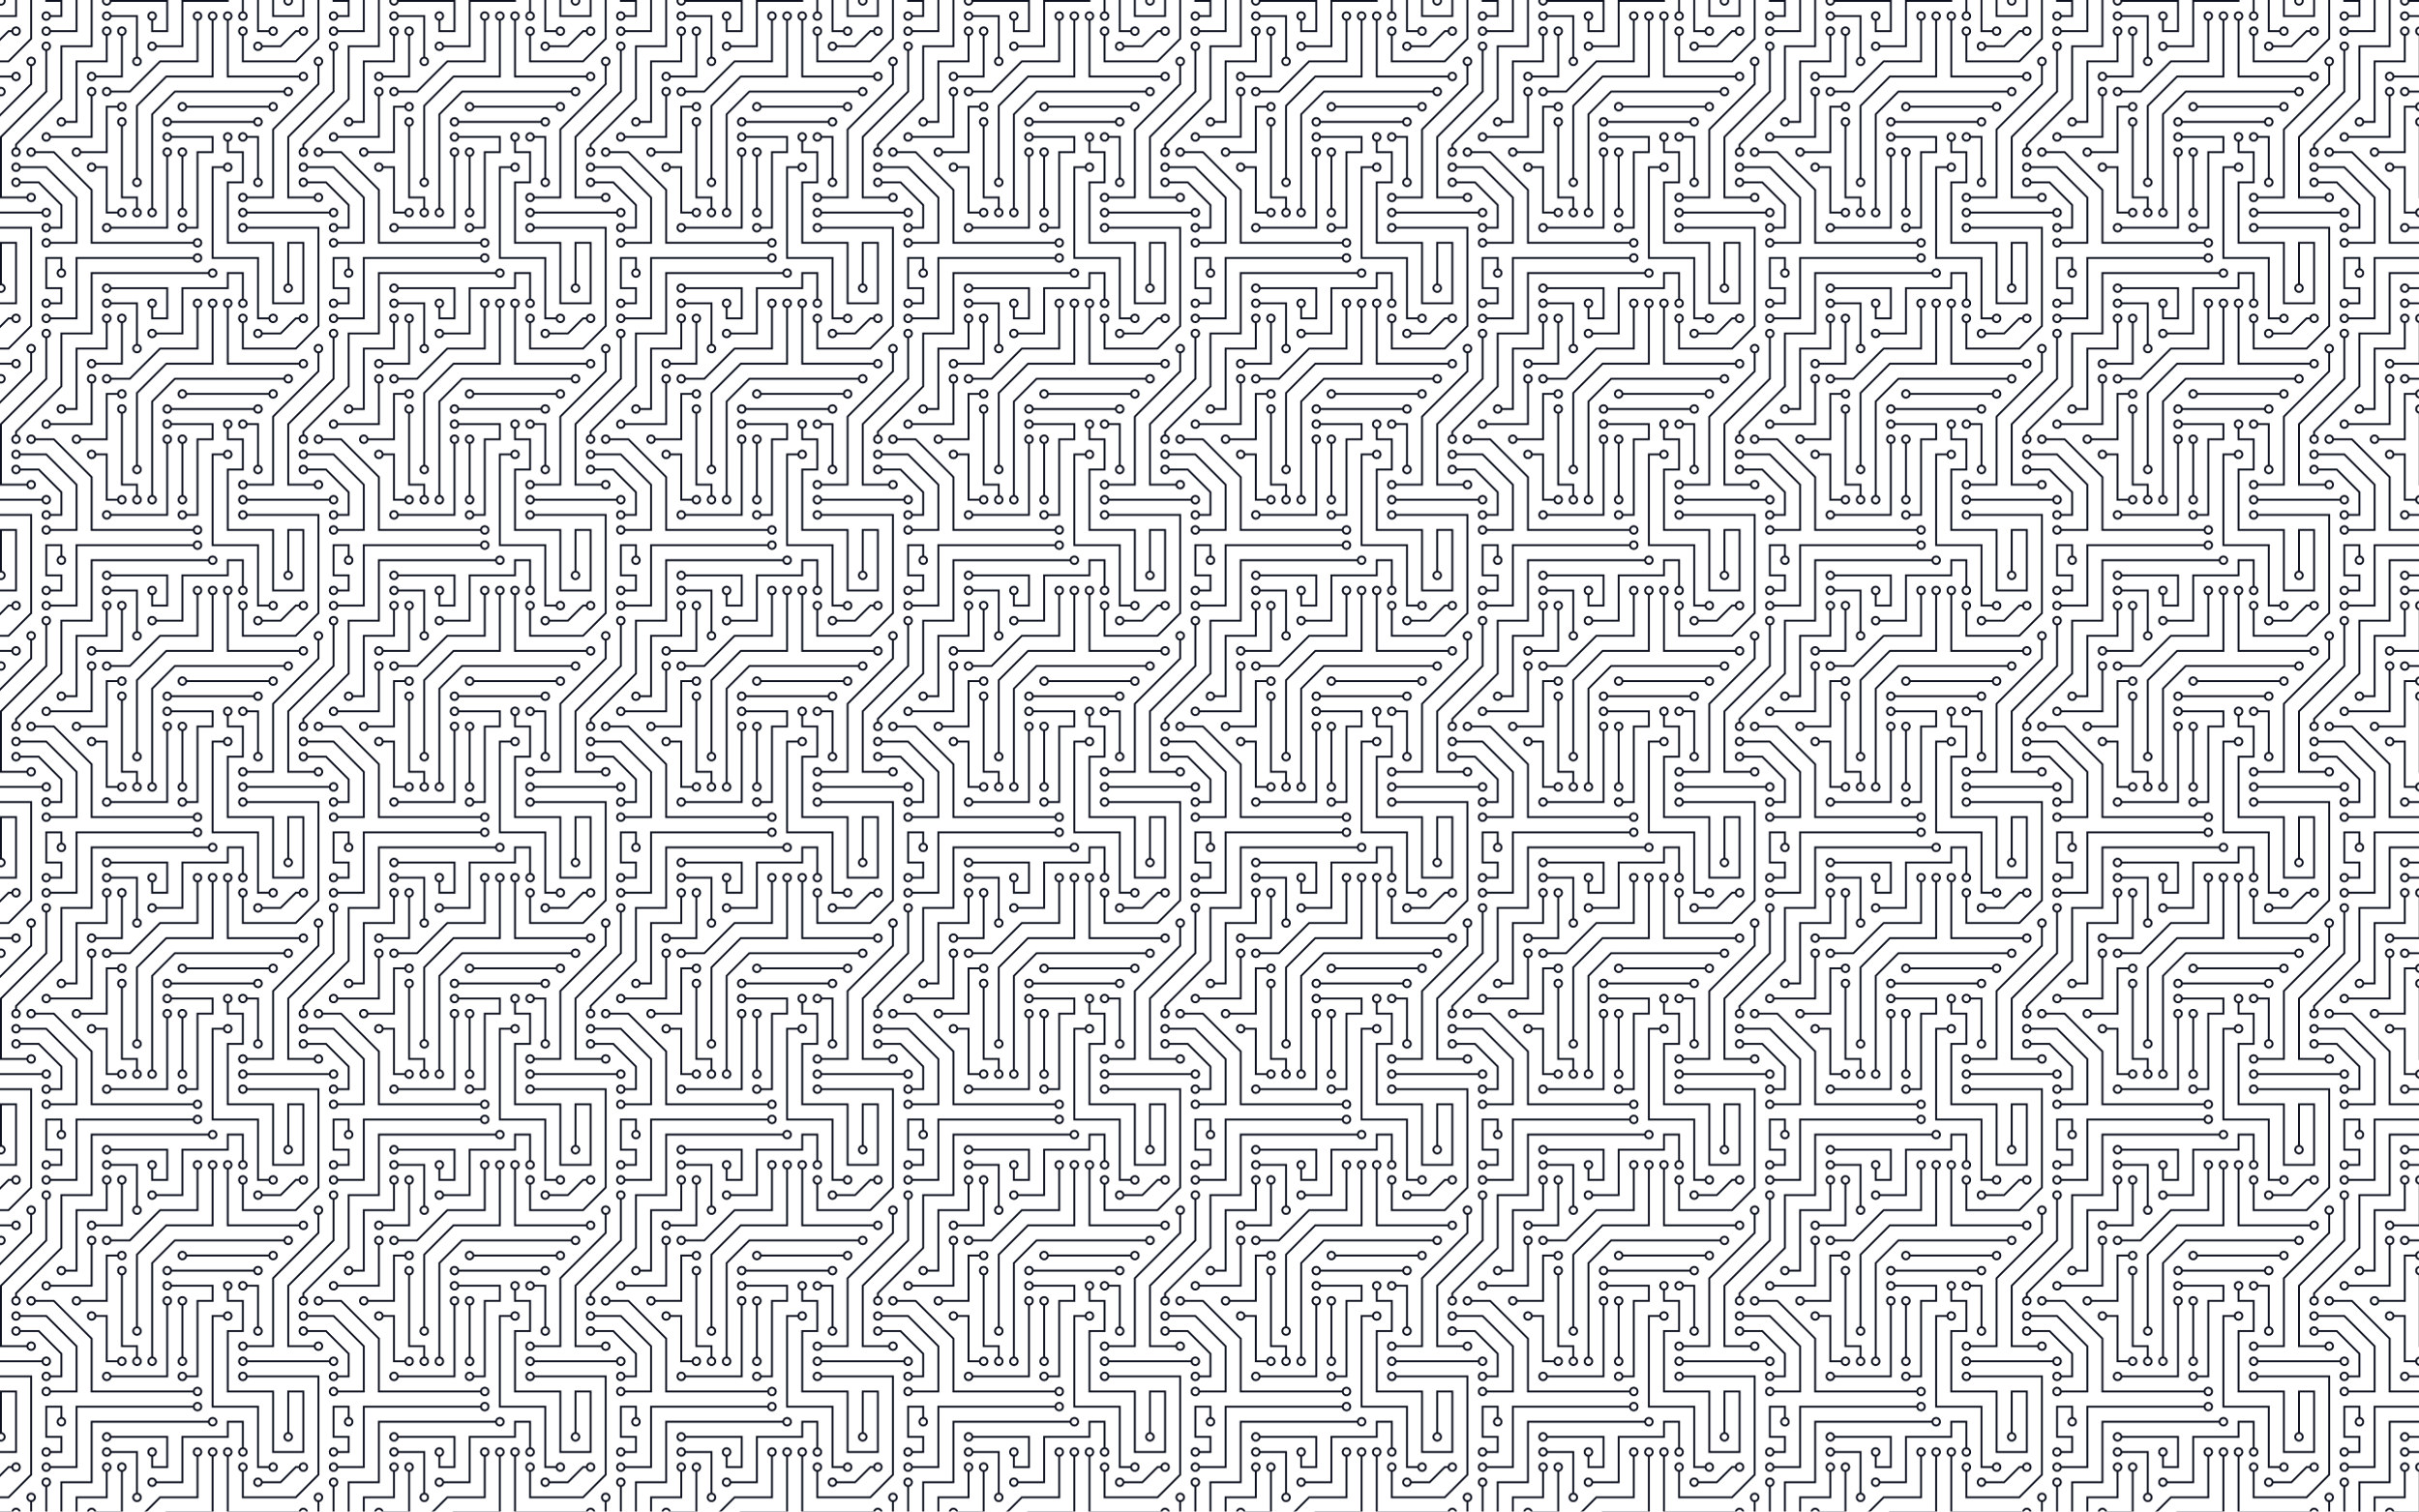
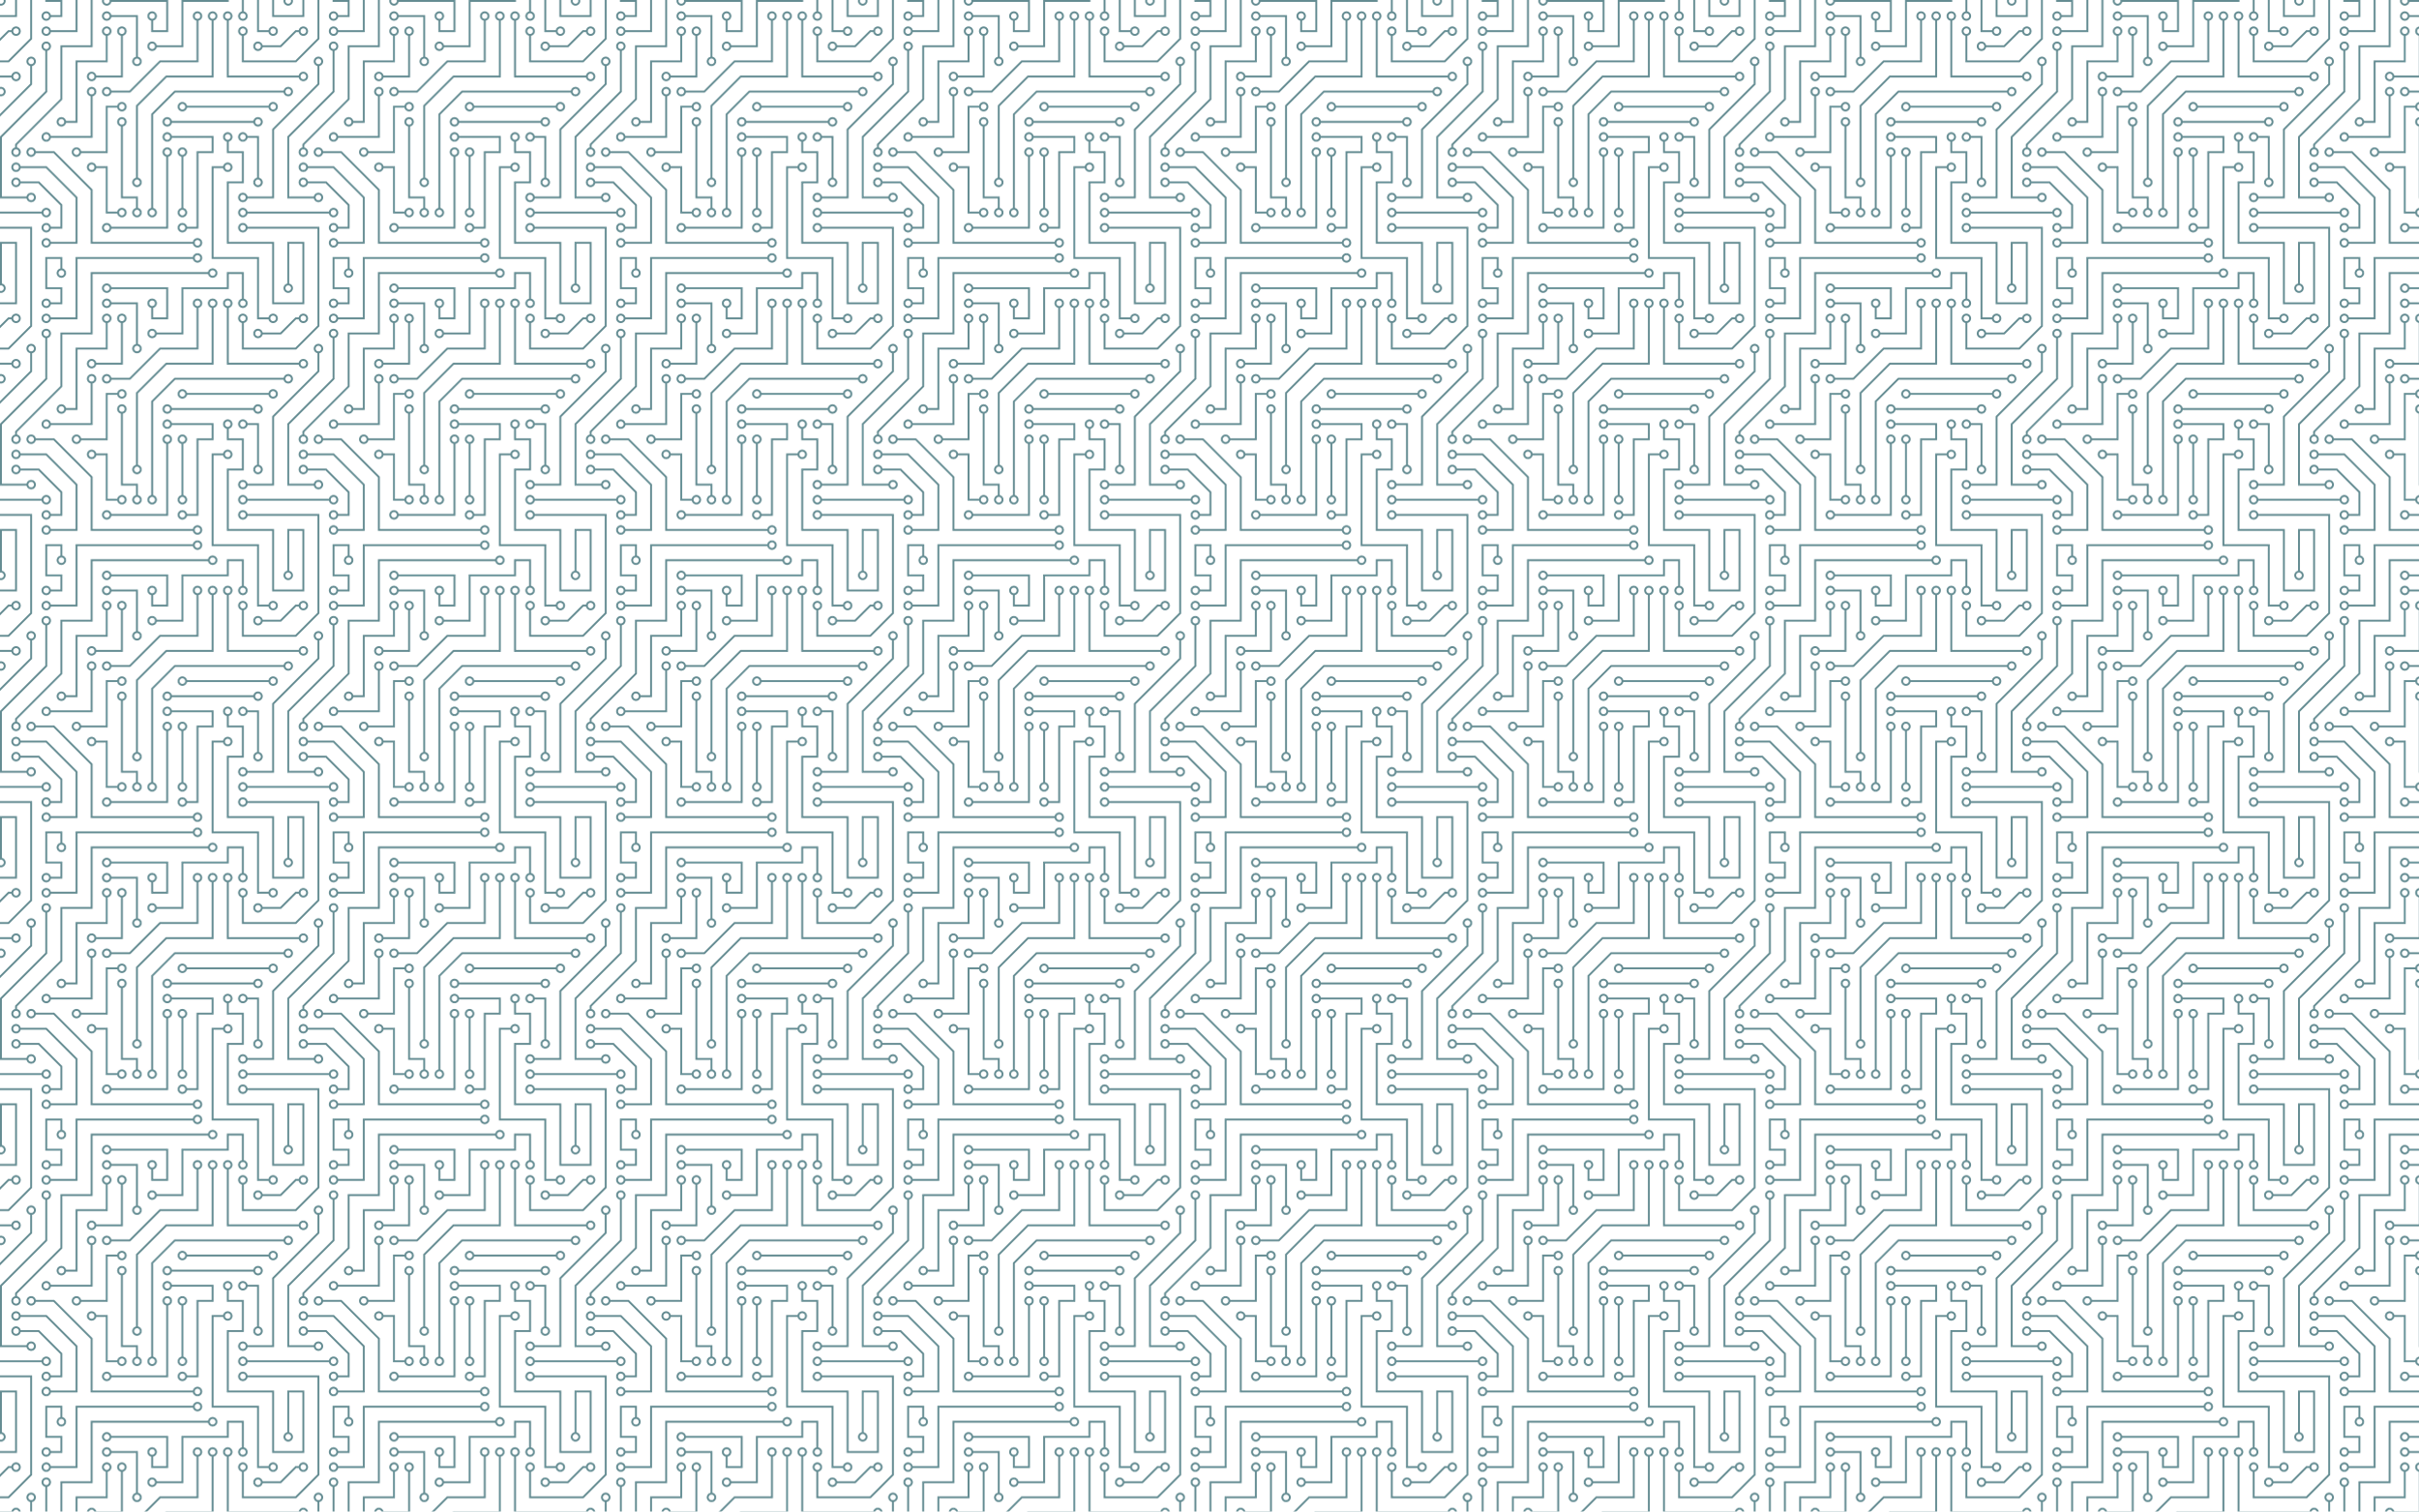
<svg xmlns="http://www.w3.org/2000/svg" version="1.1" id="Layer_1" x="0px" y="0px" viewBox="0 0 2560 1600" enable-background="new 0 0 2560 1600" xml:space="preserve">
-   <pattern fill="#0d111f" width="304" height="304" patternUnits="userSpaceOnUse" id="New_Pattern" viewBox="0 -304 304 304" overflow="visible">
+   <pattern fill="#638B91" width="304" height="304" patternUnits="userSpaceOnUse" id="New_Pattern" viewBox="0 -304 304 304" overflow="visible">
    <g>
      <rect y="-304" fill="none" width="304" height="304" />
      <path d="M0-80v2h44.1c0.401,1.964,1.935,3.498,3.899,3.899c2.706,0.552,5.347-1.193,5.899-3.899s-1.193-5.347-3.899-5.899    C47.293-84.451,44.652-82.706,44.1-80H0z M82-32v2h122.1c0.401,1.964,1.935,3.498,3.899,3.899    c2.706,0.552,5.347-1.193,5.899-3.899c0.552-2.706-1.193-5.347-3.899-5.899c-2.706-0.552-5.347,1.193-5.899,3.899H82z M304-78v-2    h-42.1c-0.401-1.964-1.935-3.498-3.899-3.899c-2.706-0.552-5.347,1.193-5.899,3.899c-0.552,2.706,1.193,5.347,3.899,5.899    c2.706,0.552,5.347-1.193,5.899-3.899H304z M304-62v-2h-42.1c-0.401-1.964-1.935-3.498-3.899-3.899    c-2.706-0.552-5.347,1.193-5.899,3.899c-0.552,2.706,1.193,5.347,3.899,5.899c2.706,0.552,5.347-1.193,5.899-3.899H304z     M181.9-176c-0.401-1.964-1.935-3.498-3.899-3.899c-2.706-0.552-5.347,1.193-5.899,3.899c-0.552,2.706,1.193,5.347,3.899,5.899    c2.706,0.552,5.347-1.193,5.899-3.899h86.2c0.401,1.964,1.935,3.498,3.899,3.899c2.706,0.552,5.347-1.193,5.899-3.899    c0.552-2.706-1.193-5.347-3.899-5.899c-2.706-0.552-5.347,1.193-5.899,3.899H181.9z M0-224v2h12.1    c0.401,1.964,1.935,3.498,3.899,3.899c2.706,0.552,5.347-1.193,5.899-3.899c0.552-2.706-1.193-5.347-3.899-5.899    c-2.706-0.552-5.347,1.193-5.899,3.899C12.1-224,0-224,0-224z M284.1-190c0.401,1.964,1.935,3.498,3.899,3.899    c2.706,0.552,5.347-1.193,5.899-3.899c0.552-2.706-1.193-5.347-3.899-5.899c-2.706-0.552-5.347,1.193-5.899,3.899h-86.2    c-0.401-1.964-1.935-3.498-3.899-3.899c-2.706-0.552-5.347,1.193-5.899,3.899c-0.552,2.706,1.193,5.347,3.899,5.899    c2.706,0.552,5.347-1.193,5.899-3.899H284.1z M258-304h-2v12.1c-1.964,0.401-3.498,1.935-3.899,3.899    c-0.552,2.706,1.193,5.347,3.899,5.899c2.706,0.552,5.347-1.193,5.899-3.899c0.552-2.706-1.193-5.347-3.899-5.899V-304z     M194-138.1c1.964-0.401,3.498-1.935,3.899-3.899c0.552-2.706-1.193-5.347-3.899-5.899c-2.706-0.552-5.347,1.193-5.899,3.899    c-0.552,2.706,1.193,5.347,3.899,5.899v54.2c-1.964,0.401-3.498,1.935-3.899,3.899c-0.552,2.706,1.193,5.347,3.899,5.899    c2.706,0.552,5.347-1.193,5.899-3.899c0.552-2.706-1.193-5.347-3.899-5.899V-138.1z M245.899-285.999    c0.552-2.706-1.193-5.347-3.899-5.899c-2.706-0.552-5.347,1.193-5.899,3.899c-0.552,2.706,1.193,5.347,3.899,5.899v60.1h64v-2h-62    v-58.1C243.964-282.501,245.498-284.035,245.899-285.999z M261.899-269.999c0.552-2.706-1.193-5.347-3.899-5.899    c-2.706-0.552-5.347,1.193-5.899,3.899c-0.552,2.706,1.193,5.347,3.899,5.899v28.1h48v-2h-46v-26.1    C259.964-266.501,261.498-268.035,261.899-269.999z M130-170.1c1.964-0.401,3.498-1.935,3.899-3.899    c0.552-2.706-1.193-5.347-3.899-5.899c-2.706-0.552-5.347,1.193-5.899,3.899c-0.552,2.706,1.193,5.347,3.899,5.899V-94h16v10.1    c-1.964,0.401-3.498,1.935-3.899,3.899c-0.552,2.706,1.193,5.347,3.899,5.899c2.706,0.552,5.347-1.193,5.899-3.899    c0.552-2.706-1.193-5.347-3.899-5.899V-96h-16V-170.1L130-170.1z M112-192v48H85.9c-0.401-1.964-1.935-3.498-3.899-3.899    c-2.706-0.552-5.347,1.193-5.899,3.899s1.193,5.347,3.899,5.899c2.706,0.552,5.347-1.193,5.899-3.899H114v-48h10.1    c0.401,1.964,1.935,3.498,3.899,3.899c2.706,0.552,5.347-1.193,5.899-3.899c0.552-2.706-1.193-5.347-3.899-5.899    c-2.706-0.552-5.347,1.193-5.899,3.899C124.1-192,112-192,112-192z M178-62v-76.1c1.964-0.401,3.498-1.935,3.899-3.899    c0.552-2.706-1.193-5.347-3.899-5.899c-2.706-0.552-5.347,1.193-5.899,3.899c-0.552,2.706,1.193,5.347,3.899,5.899V-64h-58.1    c-0.401-1.964-1.935-3.498-3.899-3.899c-2.706-0.552-5.347,1.193-5.899,3.899s1.193,5.347,3.899,5.899    c2.706,0.552,5.347-1.193,5.899-3.899H178z M112-126v48h12.1c0.401,1.964,1.935,3.498,3.899,3.899    c2.706,0.552,5.347-1.193,5.899-3.899c0.552-2.706-1.193-5.347-3.899-5.899c-2.706-0.552-5.347,1.193-5.899,3.899H114v-48h-12.1    c-0.401-1.964-1.935-3.498-3.899-3.899c-2.706-0.552-5.347,1.193-5.899,3.899s1.193,5.347,3.899,5.899    c2.706,0.552,5.347-1.193,5.899-3.899H112z M66-32H48V0h2v-30h14v10.1c-1.964,0.401-3.498,1.935-3.899,3.899    c-0.552,2.706,1.193,5.347,3.899,5.899c2.706,0.552,5.347-1.193,5.899-3.899S68.706-19.348,66-19.9V-32z M224-128v98h48V0h2v-32    h-48v-94h10.1c0.401,1.964,1.935,3.498,3.899,3.899c2.706,0.552,5.347-1.193,5.899-3.899c0.552-2.706-1.193-5.347-3.899-5.899    c-2.706-0.552-5.347,1.193-5.899,3.899H224z M272-158v42.1c-1.964,0.401-3.498,1.935-3.899,3.899    c-0.552,2.706,1.193,5.347,3.899,5.899c2.706,0.552,5.347-1.193,5.899-3.899c0.552-2.706-1.193-5.347-3.899-5.899V-160h-12.1    c-0.401-1.964-1.935-3.498-3.899-3.899c-2.706-0.552-5.347,1.193-5.899,3.899c-0.552,2.706,1.193,5.347,3.899,5.899    c2.706,0.552,5.347-1.193,5.899-3.899H272z M210-62v-80h16v-18h-44.1c-0.401-1.964-1.935-3.498-3.899-3.899    c-2.706-0.552-5.347,1.193-5.899,3.899c-0.552,2.706,1.193,5.347,3.899,5.899c2.706,0.552,5.347-1.193,5.899-3.899H224v14h-16v80    h-10.1c-0.401-1.964-1.935-3.498-3.899-3.899c-2.706-0.552-5.347,1.193-5.899,3.899c-0.552,2.706,1.193,5.347,3.899,5.899    c2.706,0.552,5.347-1.193,5.899-3.899H210z M284.1-272H274v-32h-2v34h12.1c0.401,1.964,1.935,3.498,3.899,3.899    c2.706,0.552,5.347-1.193,5.899-3.899c0.552-2.706-1.193-5.347-3.899-5.899C287.293-276.451,284.652-274.706,284.1-272L284.1-272z     M101.899-205.999c0.552-2.706-1.193-5.347-3.899-5.899c-2.706-0.552-5.347,1.193-5.899,3.899s1.193,5.347,3.899,5.899v42.1H53.9    c-0.401-1.964-1.935-3.498-3.899-3.899c-2.706-0.552-5.347,1.193-5.899,3.899s1.193,5.347,3.899,5.899    c2.706,0.552,5.347-1.193,5.899-3.899H98v-44.1C99.964-202.501,101.498-204.035,101.899-205.999z M82-270v-34h-2v32H53.9    c-0.401-1.964-1.935-3.498-3.899-3.899c-2.706-0.552-5.347,1.193-5.899,3.899s1.193,5.347,3.899,5.899    c2.706,0.552,5.347-1.193,5.899-3.899H82z M117.899-269.999c0.552-2.706-1.193-5.347-3.899-5.899    c-2.706-0.552-5.347,1.193-5.899,3.899c-0.552,2.706,1.193,5.347,3.899,5.899v26.1H80v64H69.9    c-0.401-1.964-1.935-3.498-3.899-3.899c-2.706-0.552-5.347,1.193-5.899,3.899s1.193,5.347,3.899,5.899    c2.706,0.552,5.347-1.193,5.899-3.899H82v-64h32v-28.1C115.964-266.501,117.498-268.035,117.899-269.999z M130-222v-44.1    c1.964-0.401,3.498-1.935,3.899-3.899c0.552-2.706-1.193-5.347-3.899-5.899c-2.706-0.552-5.347,1.193-5.899,3.899    c-0.552,2.706,1.193,5.347,3.899,5.899v42.1h-26.1c-0.401-1.964-1.935-3.498-3.899-3.899c-2.706-0.552-5.347,1.193-5.899,3.899    s1.193,5.347,3.899,5.899c2.706,0.552,5.347-1.193,5.899-3.899H130z M144-286v42.1c-1.964,0.401-3.498,1.935-3.899,3.899    c-0.552,2.706,1.193,5.347,3.899,5.899c2.706,0.552,5.347-1.193,5.899-3.899c0.552-2.706-1.193-5.347-3.899-5.899V-288h-28.1    c-0.401-1.964-1.935-3.498-3.899-3.899c-2.706-0.552-5.347,1.193-5.899,3.899s1.193,5.347,3.899,5.899    c2.706,0.552,5.347-1.193,5.899-3.899H144z M96-16V0h2v-14h122.1c0.401,1.964,1.935,3.498,3.899,3.899    c2.706,0.552,5.347-1.193,5.899-3.899c0.552-2.706-1.193-5.347-3.899-5.899c-2.706-0.552-5.347,1.193-5.899,3.899H96z     M245.899-157.999c0.552-2.706-1.193-5.347-3.899-5.899c-2.706-0.552-5.347,1.193-5.899,3.899    c-0.552,2.706,1.193,5.347,3.899,5.899v12.1h16v30h-16v66h48V0h2v-48h-48v-62h16v-34h-16v-10.1    C243.964-154.501,245.498-156.035,245.899-157.999z M66-286v-18H48v2h16v14H53.9c-0.401-1.964-1.935-3.498-3.899-3.899    c-2.706-0.552-5.347,1.193-5.899,3.899s1.193,5.347,3.899,5.899c2.706,0.552,5.347-1.193,5.899-3.899H66z M194-254v-48h48v-2h-50    v48h-26.1c-0.401-1.964-1.935-3.498-3.899-3.899c-2.706-0.552-5.347,1.193-5.899,3.899c-0.552,2.706,1.193,5.347,3.899,5.899    c2.706,0.552,5.347-1.193,5.899-3.899H194z M176-302v30h-14v-10.1c1.964-0.401,3.498-1.935,3.899-3.899    c0.552-2.706-1.193-5.347-3.899-5.899c-2.706-0.552-5.347,1.193-5.899,3.899c-0.552,2.706,1.193,5.347,3.899,5.899v12.1h18v-34    h-62.17c0.227,0.644,0.227,1.347,0,1.991c-0.55,1.563-2.263,2.384-3.826,1.834c-1.563-0.55-2.384-2.263-1.834-3.826h-2.07    c-0.552,2.706,1.194,5.348,3.9,5.9c2.706,0.552,5.348-1.194,5.9-3.9C117.9-302,176-302,176-302z M137.83-206l32-32H210v-44.1    c1.964-0.401,3.498-1.935,3.899-3.899c0.552-2.706-1.193-5.347-3.899-5.899c-2.706-0.552-5.347,1.193-5.899,3.899    c-0.552,2.706,1.193,5.347,3.899,5.899v42.1h-39l-32,32h-19.1c-0.401-1.964-1.935-3.498-3.899-3.899    c-2.706-0.552-5.347,1.193-5.899,3.899s1.193,5.347,3.899,5.899c2.706,0.552,5.347-1.193,5.899-3.899    C117.9-206,137.83-206,137.83-206z M146-191.59L176.41-222H226v-60.1c1.964-0.401,3.498-1.935,3.899-3.899    c0.552-2.706-1.193-5.347-3.899-5.899c-2.706-0.552-5.347,1.193-5.899,3.899c-0.552,2.706,1.193,5.347,3.899,5.899v58.1h-48.41    L144-192.41v76.51c-1.964,0.401-3.498,1.935-3.899,3.899c-0.552,2.706,1.193,5.347,3.899,5.899    c2.706,0.552,5.347-1.193,5.899-3.899c0.552-2.706-1.193-5.347-3.899-5.899V-191.59z M162-182.59L185.41-206H300.1    c0.401,1.964,1.936,3.499,3.9,3.9v-2.07c-0.858-0.302-1.533-0.977-1.834-1.834c-0.55-1.563,0.272-3.276,1.834-3.826v-2.07    c-1.964,0.401-3.499,1.936-3.9,3.9H184.59L160-183.41v99.51c-1.964,0.401-3.498,1.935-3.899,3.899    c-0.552,2.706,1.193,5.347,3.899,5.899c2.706,0.552,5.347-1.193,5.899-3.899c0.552-2.706-1.193-5.347-3.899-5.899V-182.59z     M18-150.59l48-48V-254h32v-50h-2v48H64v56.59l-48,48v3.51c-1.964,0.401-3.498,1.935-3.899,3.899    c-0.552,2.706,1.193,5.347,3.899,5.899c2.706,0.552,5.347-1.193,5.899-3.899c0.552-2.706-1.193-5.347-3.899-5.899V-150.59z     M53.899-253.999c0.552-2.706-1.193-5.347-3.899-5.899c-2.706-0.552-5.347,1.193-5.899,3.899    c-0.552,2.706,1.193,5.347,3.899,5.899v42.69l-48,48V-94h28.1c0.401,1.964,1.935,3.498,3.899,3.899    c2.706,0.552,5.347-1.193,5.899-3.899s-1.193-5.347-3.899-5.899c-2.706-0.552-5.347,1.193-5.899,3.899H2v-62.59l48-48v-43.51    C51.964-250.501,53.498-252.035,53.899-253.999z M37.899-237.999c0.552-2.706-1.193-5.347-3.899-5.899    c-2.706-0.552-5.347,1.193-5.899,3.899c-0.552,2.706,1.193,5.347,3.899,5.899v18.69l-32,32v2.82l34-34v-19.51    C35.964-234.501,37.498-236.035,37.899-237.999z M8.59-272L0-263.4v2.81L9.41-270h2.69c0.401,1.964,1.935,3.498,3.899,3.899    c2.706,0.552,5.347-1.193,5.899-3.899c0.552-2.706-1.193-5.347-3.899-5.899c-2.706-0.552-5.347,1.193-5.899,3.899H8.59z     M297.41-254l6.59-6.59v-2.82l-7.41,7.41H277.9c-0.401-1.964-1.935-3.498-3.899-3.899c-2.706-0.552-5.347,1.193-5.899,3.899    c-0.552,2.706,1.193,5.347,3.899,5.899c2.706,0.552,5.347-1.193,5.899-3.899H297.41z M290-94v-72.59l14-14v-2.82l-16,16V-96h-26.1    c-0.401-1.964-1.935-3.498-3.899-3.899c-2.706-0.552-5.347,1.193-5.899,3.899c-0.552,2.706,1.193,5.347,3.899,5.899    c2.706,0.552,5.347-1.193,5.899-3.899H290z M66-62v-25.41L41.41-112H21.9c-0.401-1.964-1.935-3.498-3.899-3.899    c-2.706-0.552-5.347,1.193-5.899,3.899c-0.552,2.706,1.193,5.347,3.899,5.899c2.706,0.552,5.347-1.193,5.899-3.899h18.69L64-86.59    V-64H53.9c-0.401-1.964-1.935-3.498-3.899-3.899c-2.706-0.552-5.347,1.193-5.899,3.899s1.193,5.347,3.899,5.899    c2.706,0.552,5.347-1.193,5.899-3.899C53.9-62,66-62,66-62z M204.1-48H98v-55.4L57.4-144H37.9    c-0.401-1.964-1.935-3.498-3.899-3.899c-2.706-0.552-5.347,1.193-5.899,3.899c-0.552,2.706,1.193,5.347,3.899,5.899    c2.706,0.552,5.347-1.193,5.899-3.899h18.7L96-102.6V-46h108.1c0.401,1.964,1.935,3.498,3.899,3.899    c2.706,0.552,5.347-1.193,5.899-3.899c0.552-2.706-1.193-5.347-3.899-5.899C207.293-52.451,204.652-50.706,204.1-48L204.1-48z     M82-46v-49.41L49.41-128H21.9c-0.401-1.964-1.935-3.498-3.899-3.899c-2.706-0.552-5.347,1.193-5.899,3.899    c-0.552,2.706,1.193,5.347,3.899,5.899c2.706,0.552,5.347-1.193,5.899-3.899h26.69L80-94.59V-48H53.9    c-0.401-1.964-1.935-3.498-3.899-3.899c-2.706-0.552-5.347,1.193-5.899,3.899s1.193,5.347,3.899,5.899    c2.706,0.552,5.347-1.193,5.899-3.899C53.9-46,82-46,82-46z M34-304h-2v40.59L8.59-240H0v2h9.41L34-262.59v-1.61V-304z M2-46h14V0    h2v-48H0v46.17c0.001,0,0.002-0.001,0.003-0.001C1.565-2.382,3.279-1.562,3.83,0H5.9C5.499-1.964,3.964-3.499,2-3.9V-46z M34-64H0    v2h32V0h2v-63V-64z M18-286v-18h-2v16H0v2h17H18z M290-304h-2v18h16v-2h-14V-304z M258-16h-18V0h2v-14h14V0h2v-15V-16z M0-209.83    c0.644-0.227,1.347-0.227,1.991,0c1.563,0.55,2.384,2.263,1.834,3.826c-0.55,1.563-2.263,2.384-3.826,1.834v2.07    c0.329,0.067,0.665,0.101,1.001,0.101C3.762-202,6.001-204.239,6-207c-0.001-0.321-0.034-0.642-0.097-0.957    C5.362-210.676,2.719-212.441,0-211.9V-209.83z M80,0h2v-32h-2V0z M113.995-3.905C111.289-4.455,108.65-2.706,108.1,0h2.07    c0.302-0.858,0.977-1.533,1.834-1.834c1.563-0.55,3.276,0.272,3.826,1.834h2.07C117.5-1.968,115.963-3.505,113.995-3.905z     M3.83-304c0.23,0.649,0.23,1.356,0,2.005c-0.554,1.562-2.268,2.379-3.83,1.825v2.07c0.644,0.128,1.307,0.128,1.951,0    c2.72-0.539,4.487-3.18,3.949-5.9H3.83z M300.1-303.998c-0.552,2.706,1.195,5.346,3.9,5.898v-2.07    c-0.001,0-0.002-0.001-0.003-0.001c-1.562-0.553-2.38-2.267-1.827-3.829h-2.07C300.1-303.999,300.1-303.999,300.1-303.998z     M300.1,0h2.07c0.302-0.855,0.975-1.528,1.83-1.83V-3.9C302.036-3.499,300.501-1.964,300.1,0z M94-207c0-1.657,1.343-3,3-3    s3,1.343,3,3s-1.343,3-3,3S94-205.343,94-207z M94-223c0-1.657,1.343-3,3-3s3,1.343,3,3s-1.343,3-3,3S94-221.343,94-223z M110-207    c0-1.657,1.343-3,3-3s3,1.343,3,3s-1.343,3-3,3S110-205.343,110-207z M126-191c0-1.657,1.343-3,3-3c1.657,0,3,1.343,3,3    s-1.343,3-3,3C127.343-188,126-189.343,126-191z M126-175c0-1.657,1.343-3,3-3c1.657,0,3,1.343,3,3s-1.343,3-3,3    C127.343-172,126-173.343,126-175z M78-143c0-1.657,1.343-3,3-3s3,1.343,3,3s-1.343,3-3,3S78-141.343,78-143z M94-127    c0-1.657,1.343-3,3-3s3,1.343,3,3s-1.343,3-3,3S94-125.343,94-127z M126-79c0-1.657,1.343-3,3-3c1.657,0,3,1.343,3,3s-1.343,3-3,3    C127.343-76,126-77.343,126-79z M110-63c0-1.657,1.343-3,3-3s3,1.343,3,3s-1.343,3-3,3S110-61.343,110-63z M142-79    c0-1.657,1.343-3,3-3s3,1.343,3,3s-1.343,3-3,3S142-77.343,142-79z M142-111c0-1.657,1.343-3,3-3s3,1.343,3,3s-1.343,3-3,3    S142-109.343,142-111z M158-79c0-1.657,1.343-3,3-3s3,1.343,3,3s-1.343,3-3,3S158-77.343,158-79z M190-63c0-1.657,1.343-3,3-3    s3,1.343,3,3s-1.343,3-3,3S190-61.343,190-63z M190-79c0-1.657,1.343-3,3-3s3,1.343,3,3s-1.343,3-3,3S190-77.343,190-79z M174-143    c0-1.657,1.343-3,3-3s3,1.343,3,3s-1.343,3-3,3S174-141.343,174-143z M190-143c0-1.657,1.343-3,3-3s3,1.343,3,3s-1.343,3-3,3    S190-141.343,190-143z M206-47c0-1.657,1.343-3,3-3s3,1.343,3,3s-1.343,3-3,3S206-45.343,206-47z M206-31c0-1.657,1.343-3,3-3    s3,1.343,3,3s-1.343,3-3,3S206-29.343,206-31z M222-15c0-1.657,1.343-3,3-3l0,0c1.657,0,3,1.343,3,3s-1.343,3-3,3    S222-13.343,222-15z M238-159c0-1.657,1.343-3,3-3s3,1.343,3,3s-1.343,3-3,3S238-157.343,238-159z M238-127c0-1.657,1.343-3,3-3    s3,1.343,3,3s-1.343,3-3,3S238-125.343,238-127z M254-159c0-1.657,1.343-3,3-3s3,1.343,3,3s-1.343,3-3,3S254-157.343,254-159z     M270-175c0-1.657,1.343-3,3-3s3,1.343,3,3s-1.343,3-3,3S270-173.343,270-175z M174-175c0-1.657,1.343-3,3-3s3,1.343,3,3    s-1.343,3-3,3S174-173.343,174-175z M174-159c0-1.657,1.343-3,3-3s3,1.343,3,3s-1.343,3-3,3S174-157.343,174-159z M190-191    c0-1.657,1.343-3,3-3s3,1.343,3,3s-1.343,3-3,3S190-189.343,190-191z M286-191c0-1.657,1.343-3,3-3s3,1.343,3,3s-1.343,3-3,3    S286-189.343,286-191z M270-255c0-1.657,1.343-3,3-3s3,1.343,3,3s-1.343,3-3,3S270-253.343,270-255z M286-271c0-1.657,1.343-3,3-3    s3,1.343,3,3s-1.343,3-3,3S286-269.343,286-271z M254-271c0-1.657,1.343-3,3-3s3,1.343,3,3s-1.343,3-3,3S254-269.343,254-271z     M254-287c0-1.657,1.343-3,3-3s3,1.343,3,3s-1.343,3-3,3S254-285.343,254-287z M238-287c0-1.657,1.343-3,3-3s3,1.343,3,3    s-1.343,3-3,3S238-285.343,238-287z M222-287c0-1.657,1.343-3,3-3l0,0c1.657,0,3,1.343,3,3s-1.343,3-3,3S222-285.343,222-287z     M206-287c0-1.657,1.343-3,3-3s3,1.343,3,3s-1.343,3-3,3S206-285.343,206-287z M46-271c0-1.657,1.343-3,3-3s3,1.343,3,3    s-1.343,3-3,3S46-269.343,46-271z M14-271c0-1.657,1.343-3,3-3s3,1.343,3,3s-1.343,3-3,3S14-269.343,14-271z M46-255    c0-1.657,1.343-3,3-3s3,1.343,3,3s-1.343,3-3,3S46-253.343,46-255z M30-239c0-1.657,1.343-3,3-3c1.657,0,3,1.343,3,3s-1.343,3-3,3    C31.343-236,30-237.343,30-239z M46-287c0-1.657,1.343-3,3-3s3,1.343,3,3s-1.343,3-3,3S46-285.343,46-287z M46-47    c0-1.657,1.343-3,3-3s3,1.343,3,3s-1.343,3-3,3S46-45.343,46-47z M62-15c0-1.657,1.343-3,3-3s3,1.343,3,3s-1.343,3-3,3    S62-13.343,62-15z M46-79c0-1.657,1.343-3,3-3s3,1.343,3,3s-1.343,3-3,3S46-77.343,46-79z M46-63c0-1.657,1.343-3,3-3s3,1.343,3,3    s-1.343,3-3,3S46-61.343,46-63z M30-95c0-1.657,1.343-3,3-3c1.657,0,3,1.343,3,3s-1.343,3-3,3C31.343-92,30-93.343,30-95z     M110-271c0-1.657,1.343-3,3-3s3,1.343,3,3s-1.343,3-3,3S110-269.343,110-271z M126-271c0-1.657,1.343-3,3-3c1.657,0,3,1.343,3,3    s-1.343,3-3,3C127.343-268,126-269.343,126-271z M110-287c0-1.657,1.343-3,3-3s3,1.343,3,3s-1.343,3-3,3S110-285.343,110-287z     M142-239c0-1.657,1.343-3,3-3s3,1.343,3,3s-1.343,3-3,3S142-237.343,142-239z M158-255c0-1.657,1.343-3,3-3s3,1.343,3,3    s-1.343,3-3,3S158-253.343,158-255z M158-287c0-1.657,1.343-3,3-3s3,1.343,3,3s-1.343,3-3,3S158-285.343,158-287z M270-111    c0-1.657,1.343-3,3-3s3,1.343,3,3s-1.343,3-3,3S270-109.343,270-111z M254-95c0-1.657,1.343-3,3-3s3,1.343,3,3s-1.343,3-3,3    S254-93.343,254-95z M254-79c0-1.657,1.343-3,3-3s3,1.343,3,3s-1.343,3-3,3S254-77.343,254-79z M254-63c0-1.657,1.343-3,3-3    s3,1.343,3,3s-1.343,3-3,3S254-61.343,254-63z M14-127c0-1.657,1.343-3,3-3s3,1.343,3,3s-1.343,3-3,3S14-125.343,14-127z M14-111    c0-1.657,1.343-3,3-3s3,1.343,3,3s-1.343,3-3,3S14-109.343,14-111z M14-143c0-1.657,1.343-3,3-3s3,1.343,3,3s-1.343,3-3,3    S14-141.343,14-143z M30-143c0-1.657,1.343-3,3-3c1.657,0,3,1.343,3,3s-1.343,3-3,3C31.343-140,30-141.343,30-143z M14-223    c0-1.657,1.343-3,3-3s3,1.343,3,3s-1.343,3-3,3S14-221.343,14-223z M46-159c0-1.657,1.343-3,3-3s3,1.343,3,3s-1.343,3-3,3    S46-157.343,46-159z M62-175c0-1.657,1.343-3,3-3s3,1.343,3,3s-1.343,3-3,3S62-173.343,62-175z" />
    </g>
  </pattern>
  <rect fill="url(#New_Pattern)" width="2560" height="1600" />
</svg>
